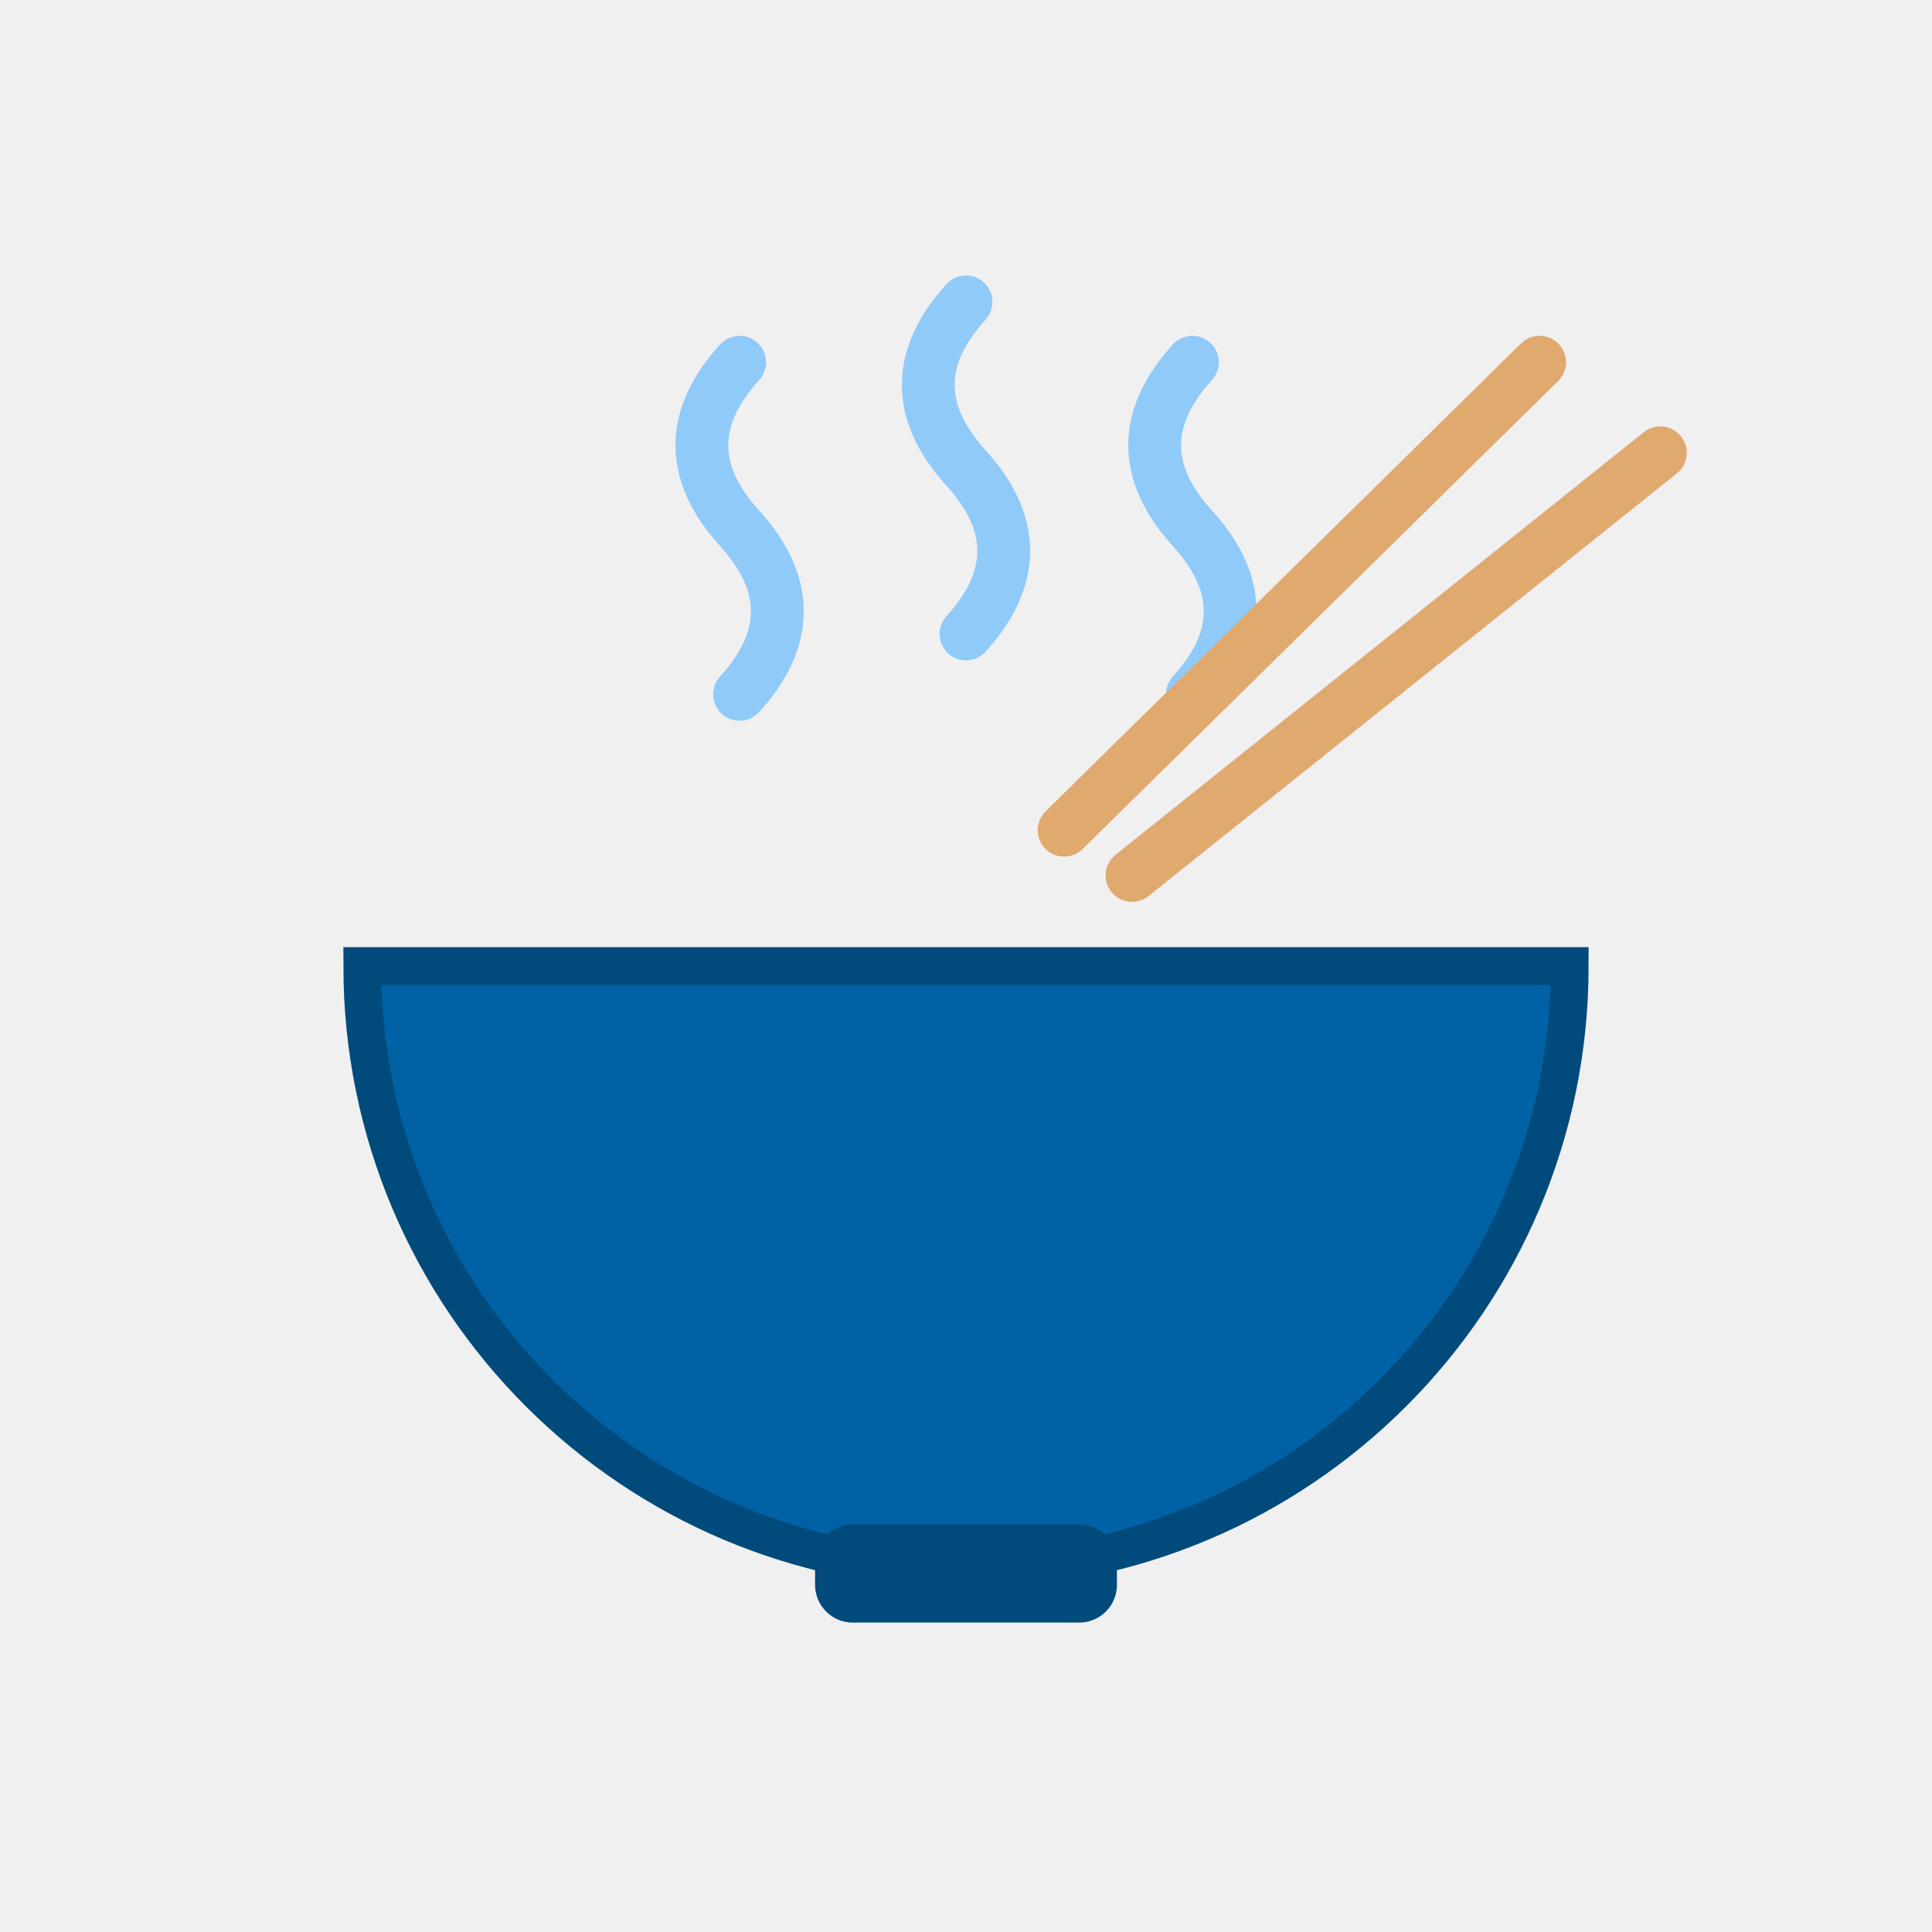
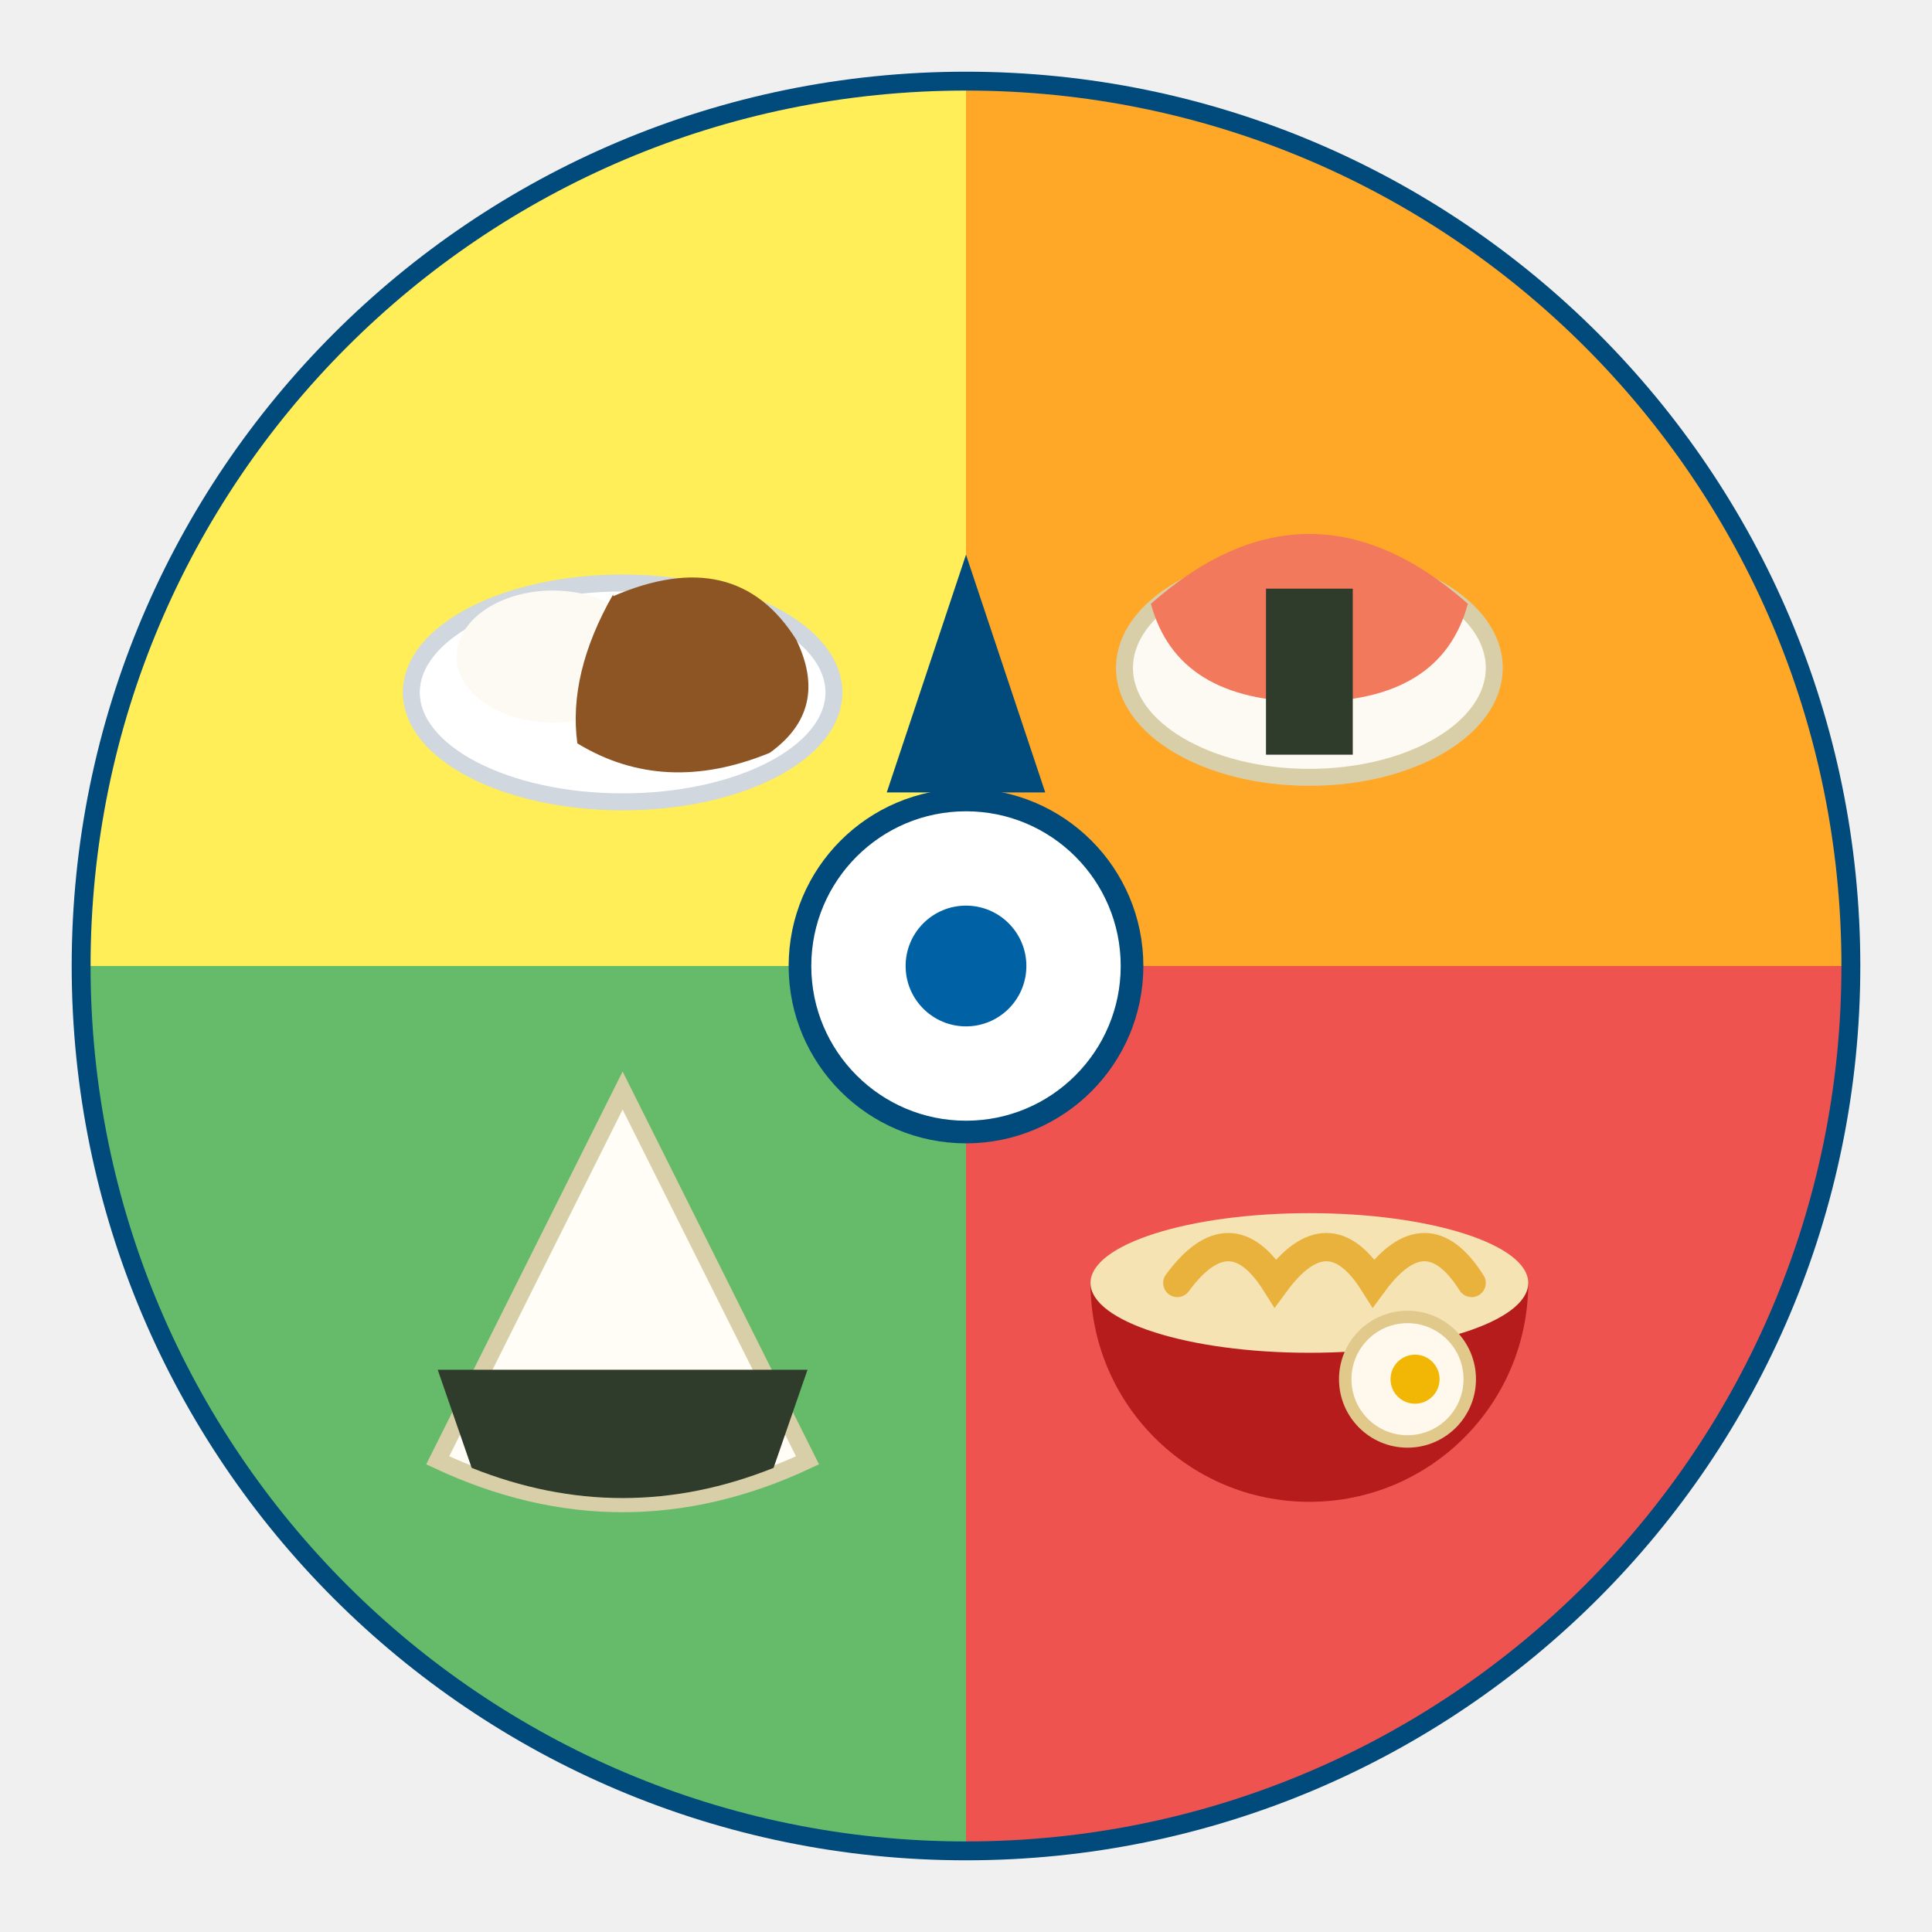
<svg xmlns="http://www.w3.org/2000/svg" viewBox="0 0 512 512">
-   <g stroke="#90caf9" stroke-width="14" stroke-linecap="round" fill="none">
-     <path d="M196 96 q-20 22 0 44 q20 22 0 44" />
-     <path d="M256 80 q-20 22 0 44 q20 22 0 44" />
-     <path d="M316 96 q-20 22 0 44 q20 22 0 44" />
-   </g>
-   <path d="M96 256 h320 a160 160 0 0 1 -320 0 Z" fill="#0061a4" />
-   <path d="M96 256 h320 a160 160 0 0 1 -320 0 Z" fill="none" stroke="#004a7c" stroke-width="10" />
-   <rect x="216" y="404" width="80" height="26" rx="10" fill="#004a7c" />
-   <g stroke="#e0a96d" stroke-width="14" stroke-linecap="round">
-     <line x1="300" y1="232" x2="440" y2="120" />
-     <line x1="282" y1="220" x2="408" y2="96" />
+   <g transform="translate(256,256)">
+     <circle cx="0" cy="0" r="232" fill="#0061a4" stroke="#004a7c" stroke-width="10" />
+     <path d="M0 0 L0 -232 A232 232 0 0 1 232 0 Z" fill="#ffa726" />
+     <path d="M0 0 L232 0 A232 232 0 0 1 0 232 Z" fill="#ef5350" />
+     <path d="M0 0 L0 232 A232 232 0 0 1 -232 0 Z" fill="#66bb6a" />
+     <path d="M0 0 L-232 0 A232 232 0 0 1 0 -232 Z" fill="#ffee58" />
+     <g transform="translate(91,-91)">
+       <ellipse cx="0" cy="12" rx="49" ry="29" fill="#fdfaf3" stroke="#d8cfa8" stroke-width="4.5" />
+       <path d="M-42 -5 q42 -37 84 0 q-7 26 -42 26 q-35 0 -42 -26 Z" fill="#f2795c" />
+       <rect x="-11.5" y="-9" width="23" height="44" fill="#2f3b2b" />
+     </g>
+     <g transform="translate(91,91)">
+       <path d="M-58 -7 h116 a58 58 0 0 1 -116 0 Z" fill="#b71c1c" />
+       <ellipse cx="0" cy="-7" rx="58" ry="18.5" fill="#f6e3b4" />
+       <path d="M-35 -7 q14 -19 26 0 q14 -19 26 0 q14 -19 26 0" fill="none" stroke="#e8b23d" stroke-width="7.5" stroke-linecap="round" />
+       <circle cx="26" cy="18.5" r="16.5" fill="#fff8ec" stroke="#e0c98a" stroke-width="3.3" />
+       <circle cx="28" cy="18.5" r="6.5" fill="#f2b705" />
+     </g>
+     <g transform="translate(-91,91)">
+       <path d="M0 -58 L49 40 Q0 63 -49 40 Z" fill="#fffdf6" stroke="#d8cfa8" stroke-width="4.5" />
+       <path d="M-49 16 L49 16 L40 42 Q0 58 -40 42 Z" fill="#2f3b2b" />
+     </g>
+     <g transform="translate(-91,-91)">
+       <ellipse cx="0" cy="18.5" rx="56" ry="29" fill="#ffffff" stroke="#d0d7de" stroke-width="4.5" />
+       <ellipse cx="-18.5" cy="9" rx="25.5" ry="17.5" fill="#fdfaf3" />
+       <path d="M-2.5 -7 q32.5 -14 48.5 11.5 q9 18.5 -7 30 q-28 11.5 -51 -2.5 q-2.5 -18.5 9.5 -39.5 Z" fill="#8d5524" />
+     </g>
+     <circle cx="0" cy="0" r="44" fill="#ffffff" stroke="#004a7c" stroke-width="6" />
+     <circle cx="0" cy="0" r="16" fill="#0061a4" />
+     <path d="M0 -109 L-21 -46 L21 -46 Z" fill="#004a7c" />
  </g>
</svg>
